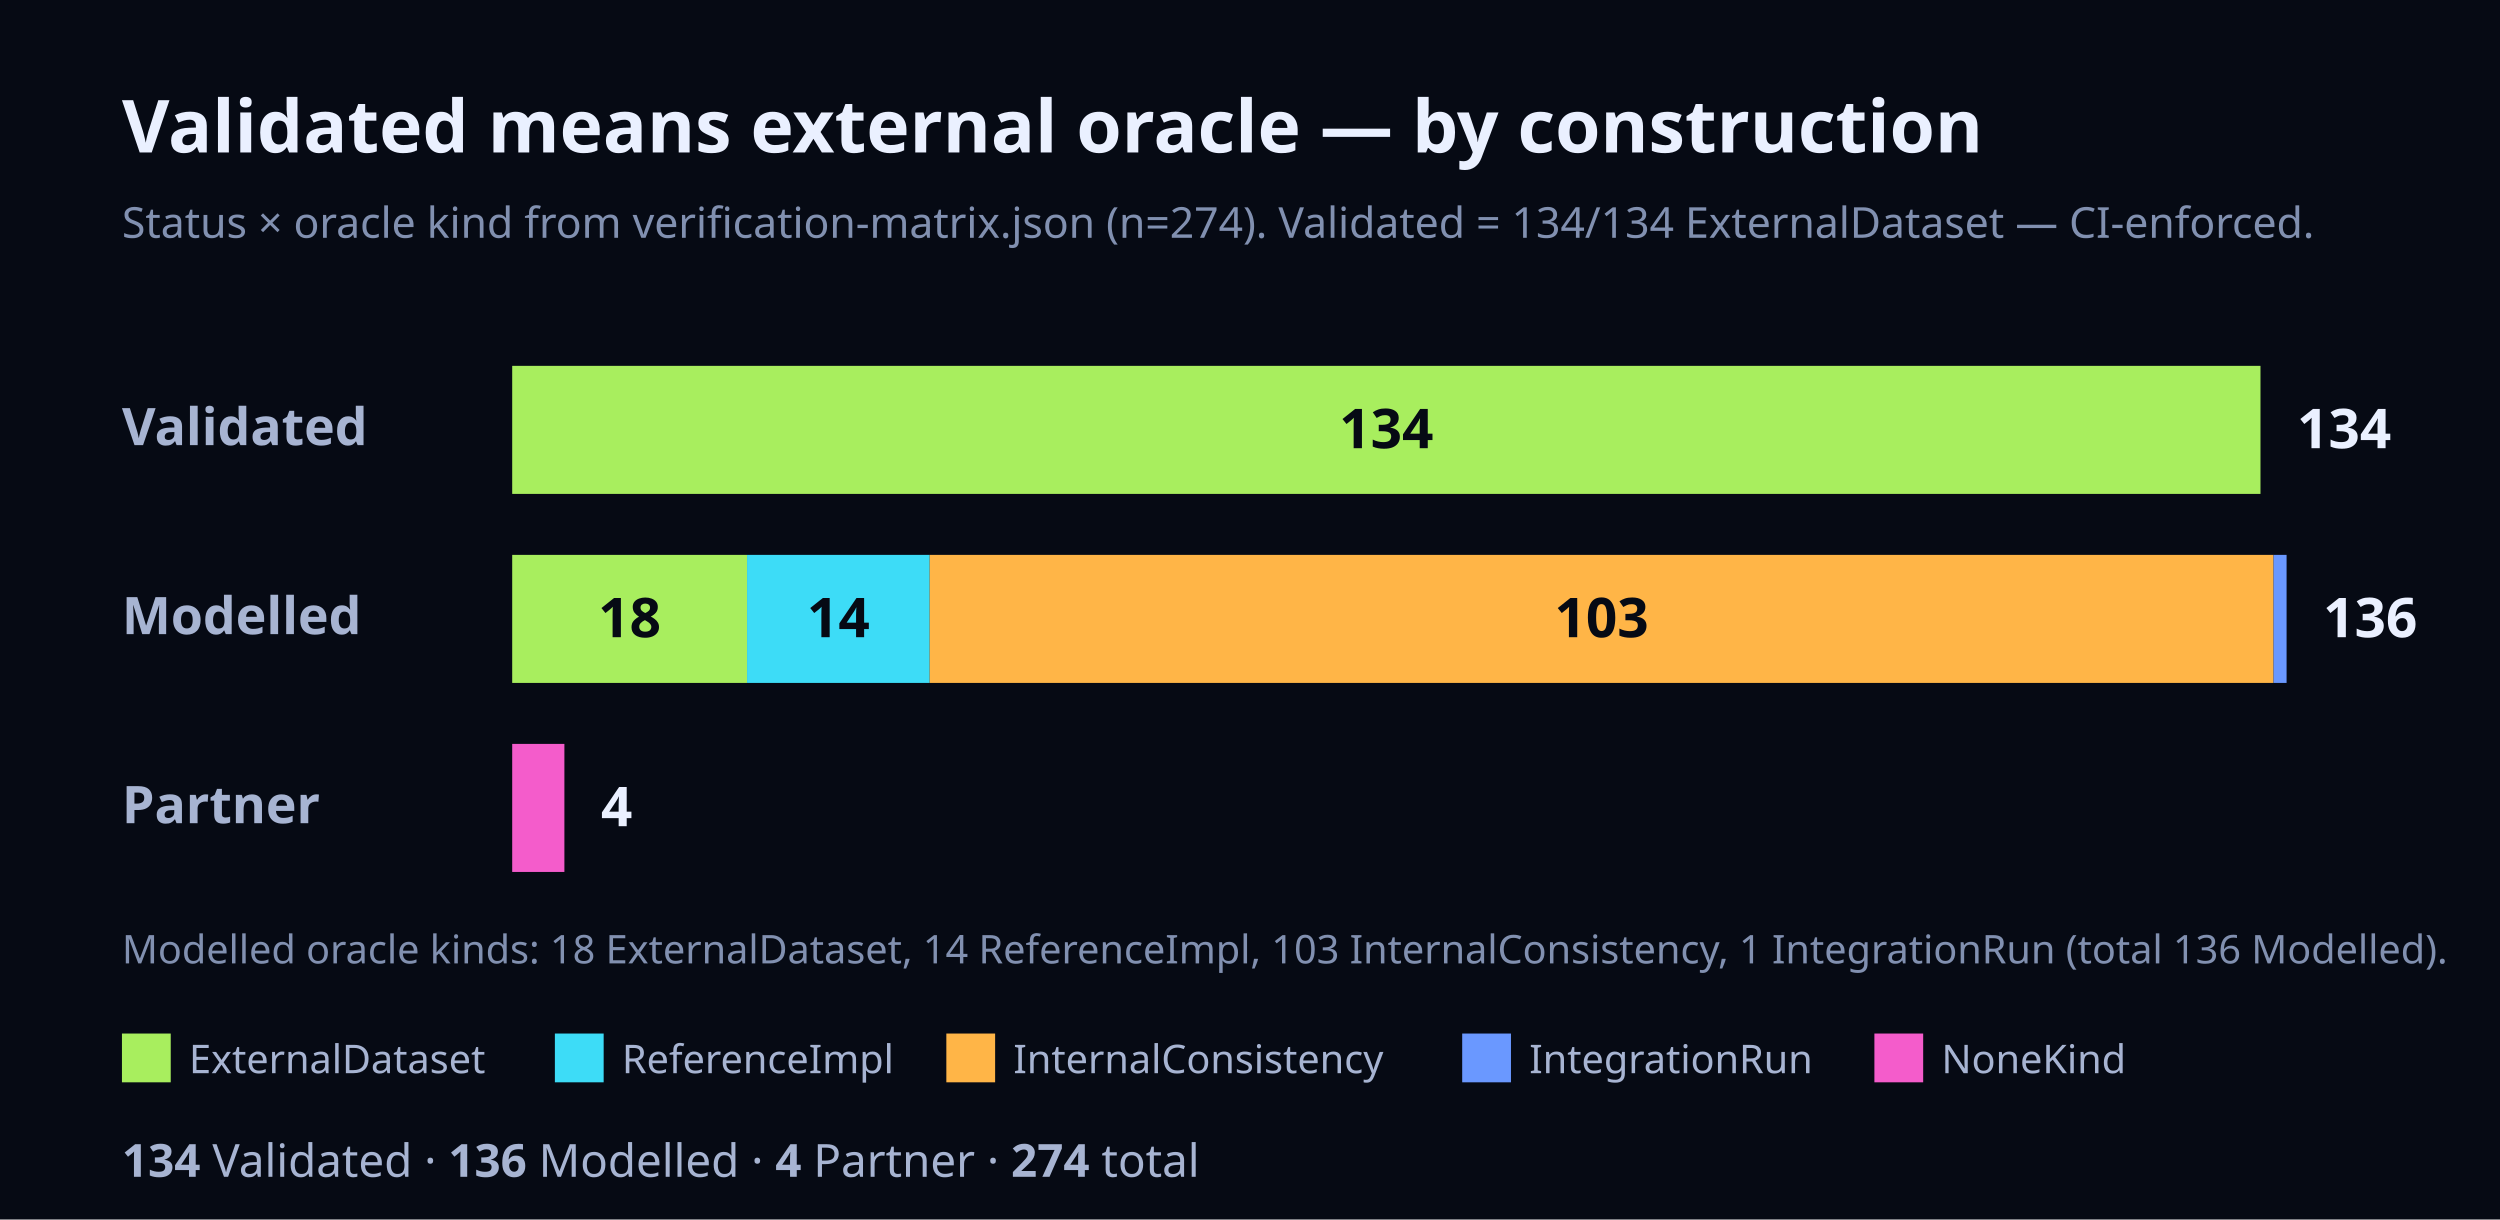
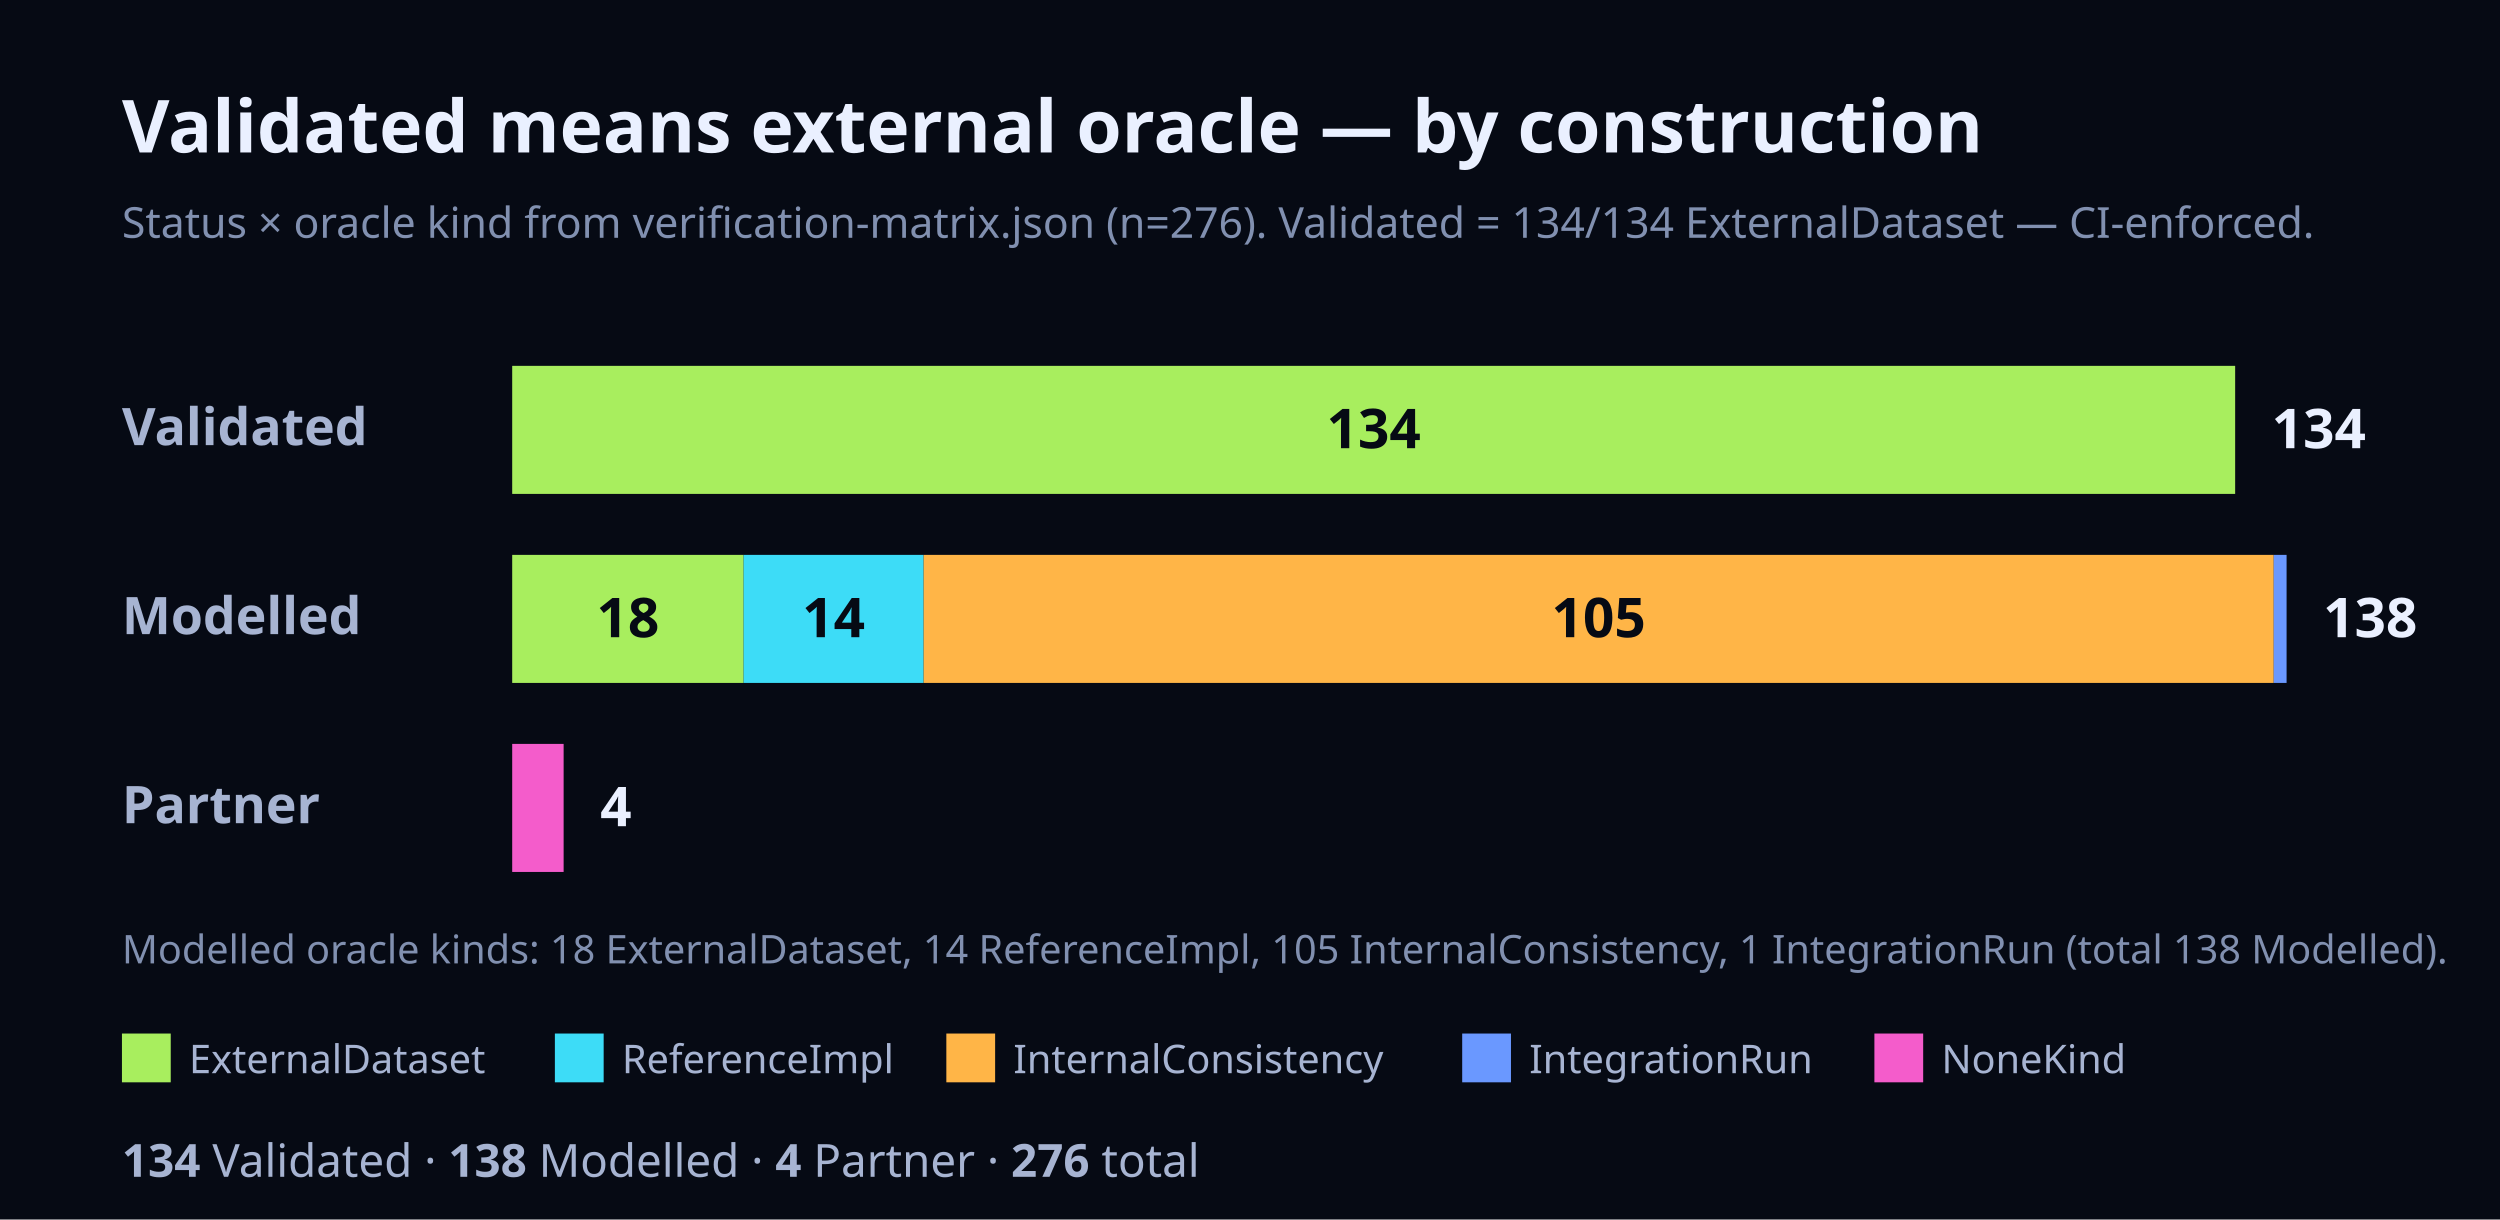
<svg xmlns="http://www.w3.org/2000/svg" width="820" height="400" viewBox="0 0 820 400" font-family="Geist, ui-sans-serif, system-ui, sans-serif">
  <rect x="0" y="0" width="820" height="400" fill="#060A14" />
  <text x="40" y="50" font-size="24" font-weight="700" fill="#EAF0FF">Validated means external oracle — by construction</text>
-   <text x="40" y="78" font-size="14" fill="#8190B0">Status × oracle kind from verification-matrix.json (n=274). Validated = 134/134 ExternalDataset — CI-enforced.</text>
+   <text x="40" y="78" font-size="14" fill="#8190B0">Status × oracle kind from verification-matrix.json (n=276). Validated = 134/134 ExternalDataset — CI-enforced.</text>
  <text x="40" y="146" font-size="17" font-weight="700" fill="#A7B4D2">Validated</text>
-   <rect x="168" y="120" width="573.44" height="42" fill="#A8EE5E" />
-   <text x="454.72" y="147" font-size="18" font-weight="700" fill="#060A14" text-anchor="middle">134</text>
-   <text x="753.44" y="147" font-size="18" font-weight="700" fill="#EAF0FF">134</text>
+   <rect x="168" y="120" width="565.13" height="42" fill="#A8EE5E" />
+   <text x="450.57" y="147" font-size="18" font-weight="700" fill="#060A14" text-anchor="middle">134</text>
+   <text x="745.13" y="147" font-size="18" font-weight="700" fill="#EAF0FF">134</text>
  <text x="40" y="208" font-size="17" font-weight="700" fill="#A7B4D2">Modelled</text>
-   <rect x="168" y="182" width="77.03" height="42" fill="#A8EE5E" />
-   <text x="206.51" y="209" font-size="18" font-weight="700" fill="#060A14" text-anchor="middle">18</text>
-   <rect x="245.03" y="182" width="59.91" height="42" fill="#3DDCF7" />
-   <text x="274.99" y="209" font-size="18" font-weight="700" fill="#060A14" text-anchor="middle">14</text>
-   <rect x="304.94" y="182" width="440.78" height="42" fill="#FFB547" />
-   <text x="525.33" y="209" font-size="18" font-weight="700" fill="#060A14" text-anchor="middle">103</text>
-   <rect x="745.72" y="182" width="4.28" height="42" fill="#6A98FF" />
-   <text x="762" y="209" font-size="18" font-weight="700" fill="#EAF0FF">136</text>
+   <rect x="168" y="182" width="75.91" height="42" fill="#A8EE5E" />
+   <text x="205.96" y="209" font-size="18" font-weight="700" fill="#060A14" text-anchor="middle">18</text>
+   <rect x="243.91" y="182" width="59.04" height="42" fill="#3DDCF7" />
+   <text x="273.43" y="209" font-size="18" font-weight="700" fill="#060A14" text-anchor="middle">14</text>
+   <rect x="302.96" y="182" width="442.83" height="42" fill="#FFB547" />
+   <text x="524.37" y="209" font-size="18" font-weight="700" fill="#060A14" text-anchor="middle">105</text>
+   <rect x="745.78" y="182" width="4.22" height="42" fill="#6A98FF" />
+   <text x="762" y="209" font-size="18" font-weight="700" fill="#EAF0FF">138</text>
  <text x="40" y="270" font-size="17" font-weight="700" fill="#A7B4D2">Partner</text>
-   <rect x="168" y="244" width="17.12" height="42" fill="#F45CCB" />
-   <text x="197.12" y="271" font-size="18" font-weight="700" fill="#EAF0FF">4</text>
-   <text x="40" y="316" font-size="13" fill="#8190B0">Modelled oracle kinds: 18 ExternalDataset, 14 ReferenceImpl, 103 InternalConsistency, 1 IntegrationRun (total 136 Modelled).</text>
+   <rect x="168" y="244" width="16.87" height="42" fill="#F45CCB" />
+   <text x="196.87" y="271" font-size="18" font-weight="700" fill="#EAF0FF">4</text>
+   <text x="40" y="316" font-size="13" fill="#8190B0">Modelled oracle kinds: 18 ExternalDataset, 14 ReferenceImpl, 105 InternalConsistency, 1 IntegrationRun (total 138 Modelled).</text>
  <rect x="40" y="339" width="16" height="16" fill="#A8EE5E" />
  <text x="62" y="352" font-size="13" fill="#A7B4D2">ExternalDataset</text>
  <rect x="182" y="339" width="16" height="16" fill="#3DDCF7" />
  <text x="204" y="352" font-size="13" fill="#A7B4D2">ReferenceImpl</text>
  <rect x="310.4" y="339" width="16" height="16" fill="#FFB547" />
  <text x="332.4" y="352" font-size="13" fill="#A7B4D2">InternalConsistency</text>
  <rect x="479.6" y="339" width="16" height="16" fill="#6A98FF" />
  <text x="501.6" y="352" font-size="13" fill="#A7B4D2">IntegrationRun</text>
  <rect x="614.8" y="339" width="16" height="16" fill="#F45CCB" />
  <text x="636.8" y="352" font-size="13" fill="#A7B4D2">NoneKind</text>
  <text x="40" y="386" font-size="15" fill="#A7B4D2">
-     <tspan font-weight="700">134</tspan> Validated · <tspan font-weight="700">136</tspan> Modelled · <tspan font-weight="700">4</tspan> Partner · <tspan font-weight="700">274</tspan> total</text>
+     <tspan font-weight="700">134</tspan> Validated · <tspan font-weight="700">138</tspan> Modelled · <tspan font-weight="700">4</tspan> Partner · <tspan font-weight="700">276</tspan> total</text>
</svg>
